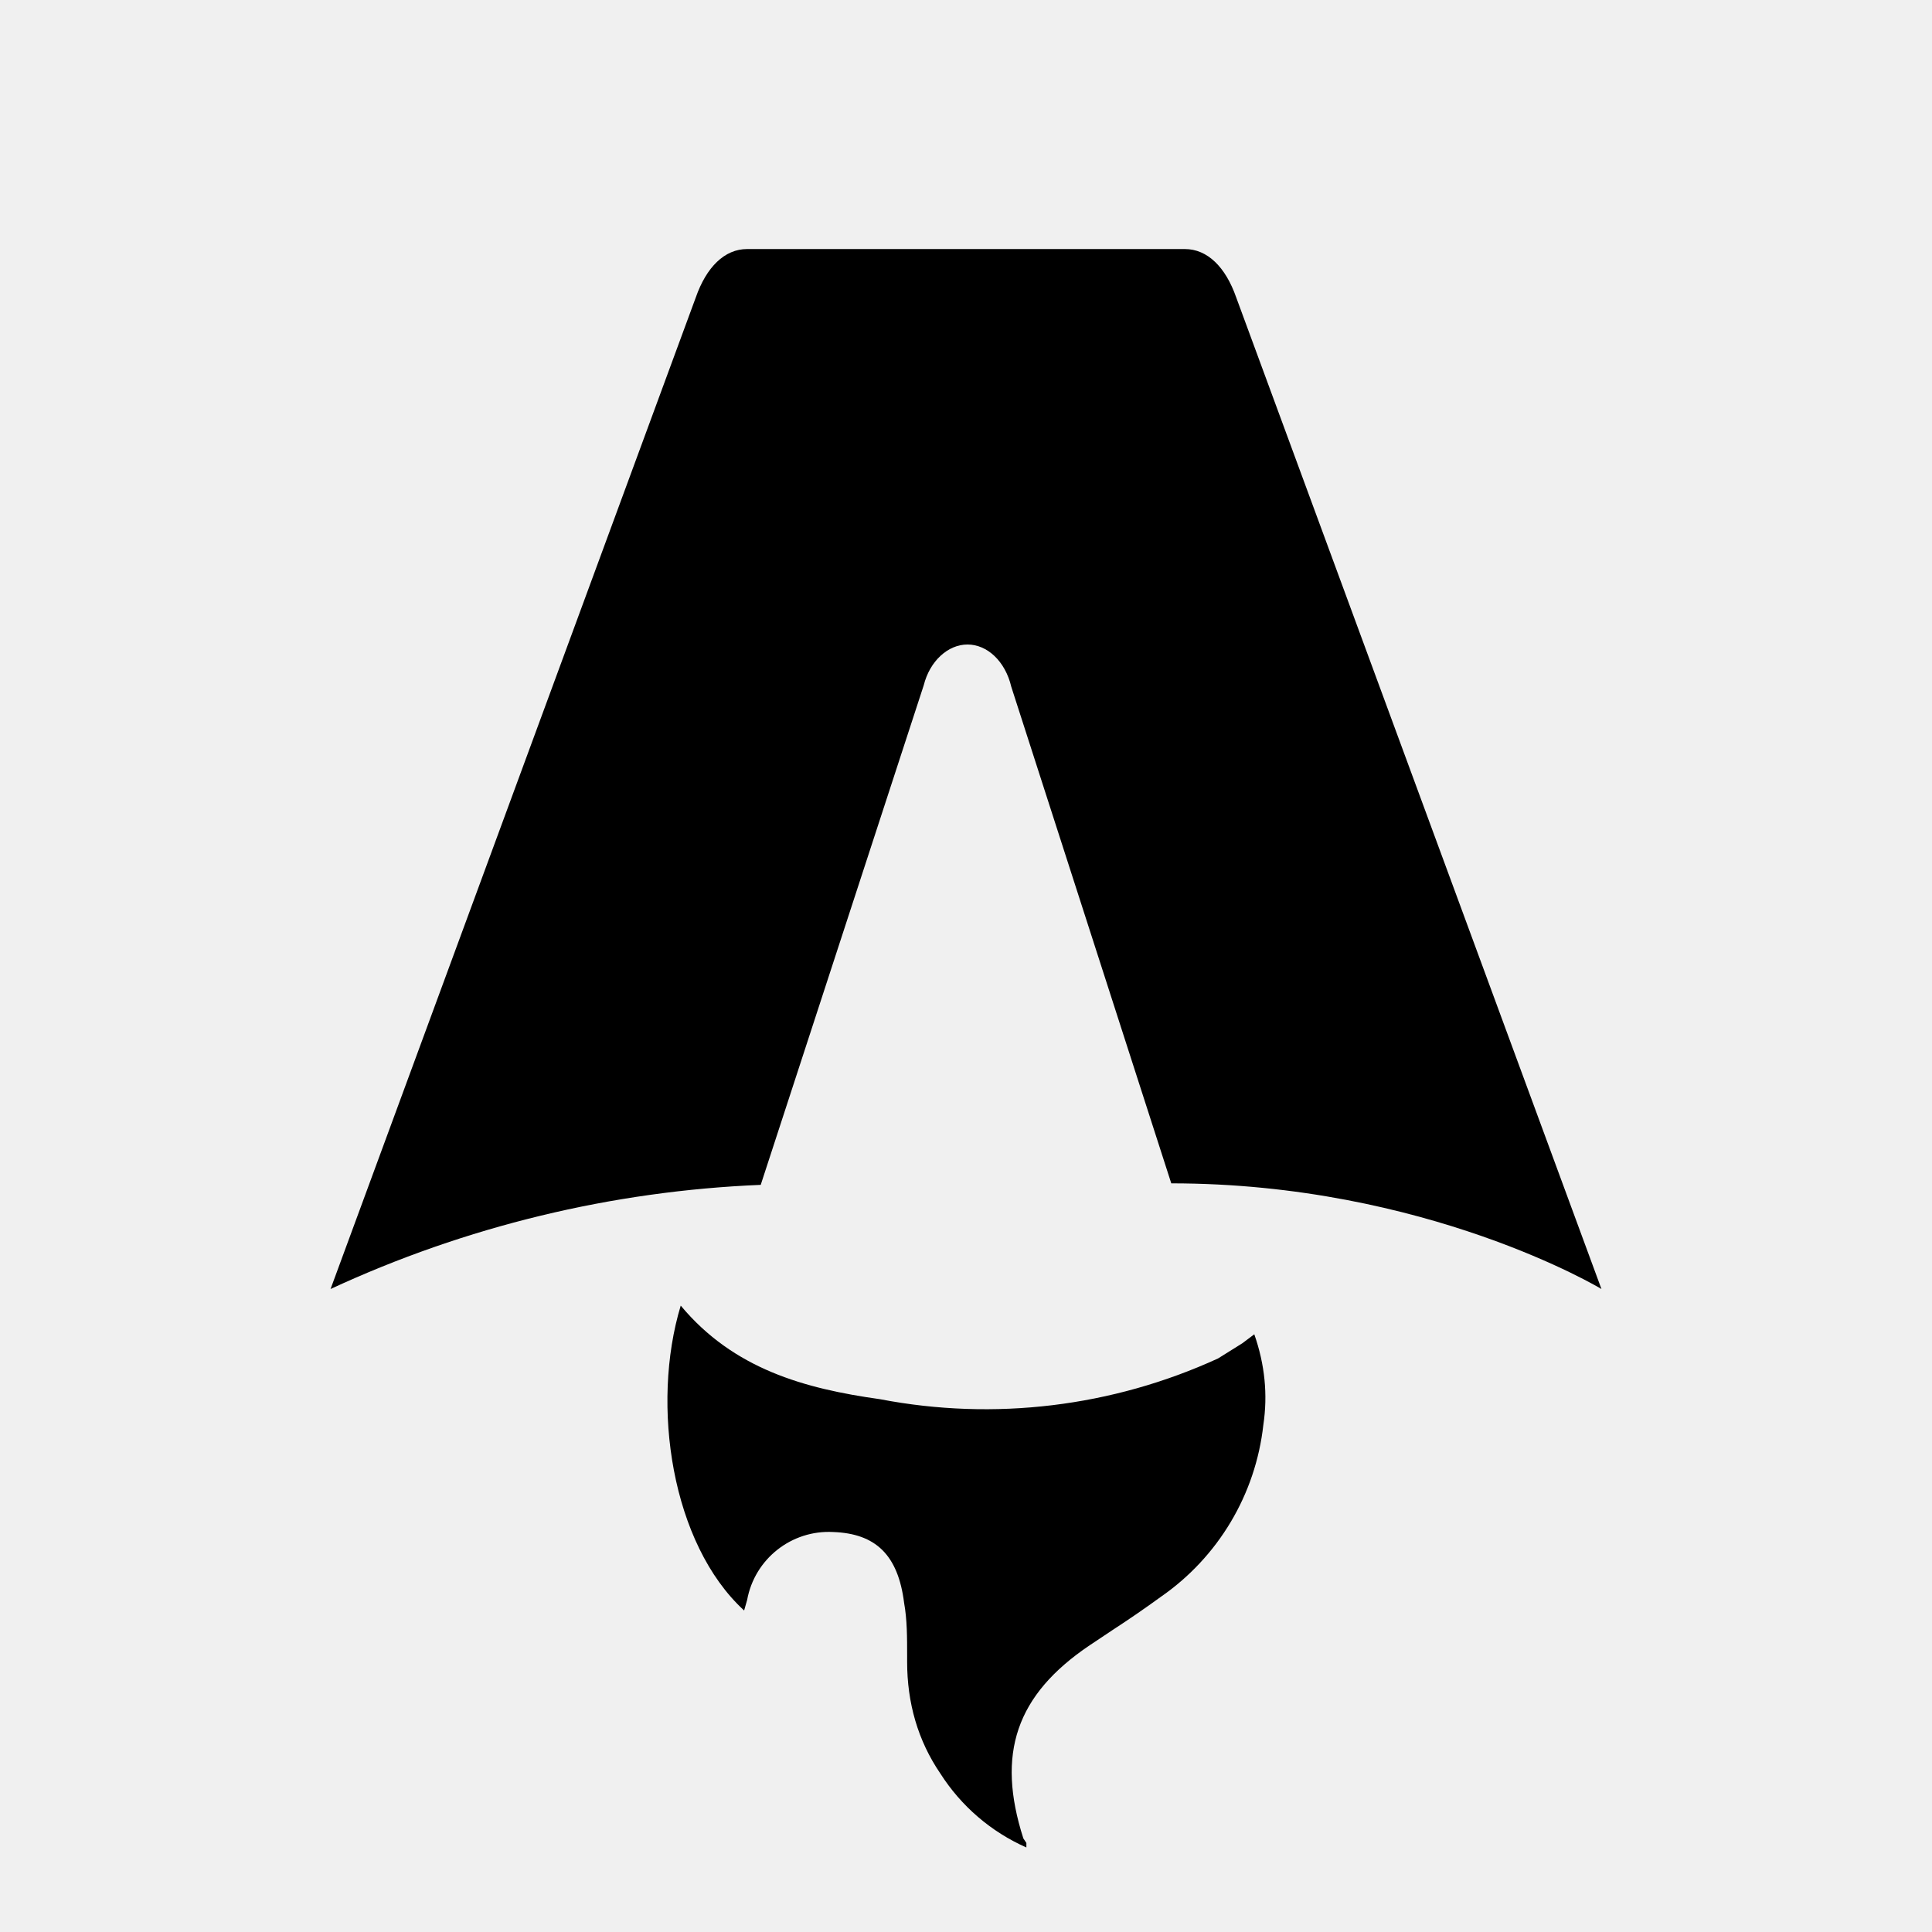
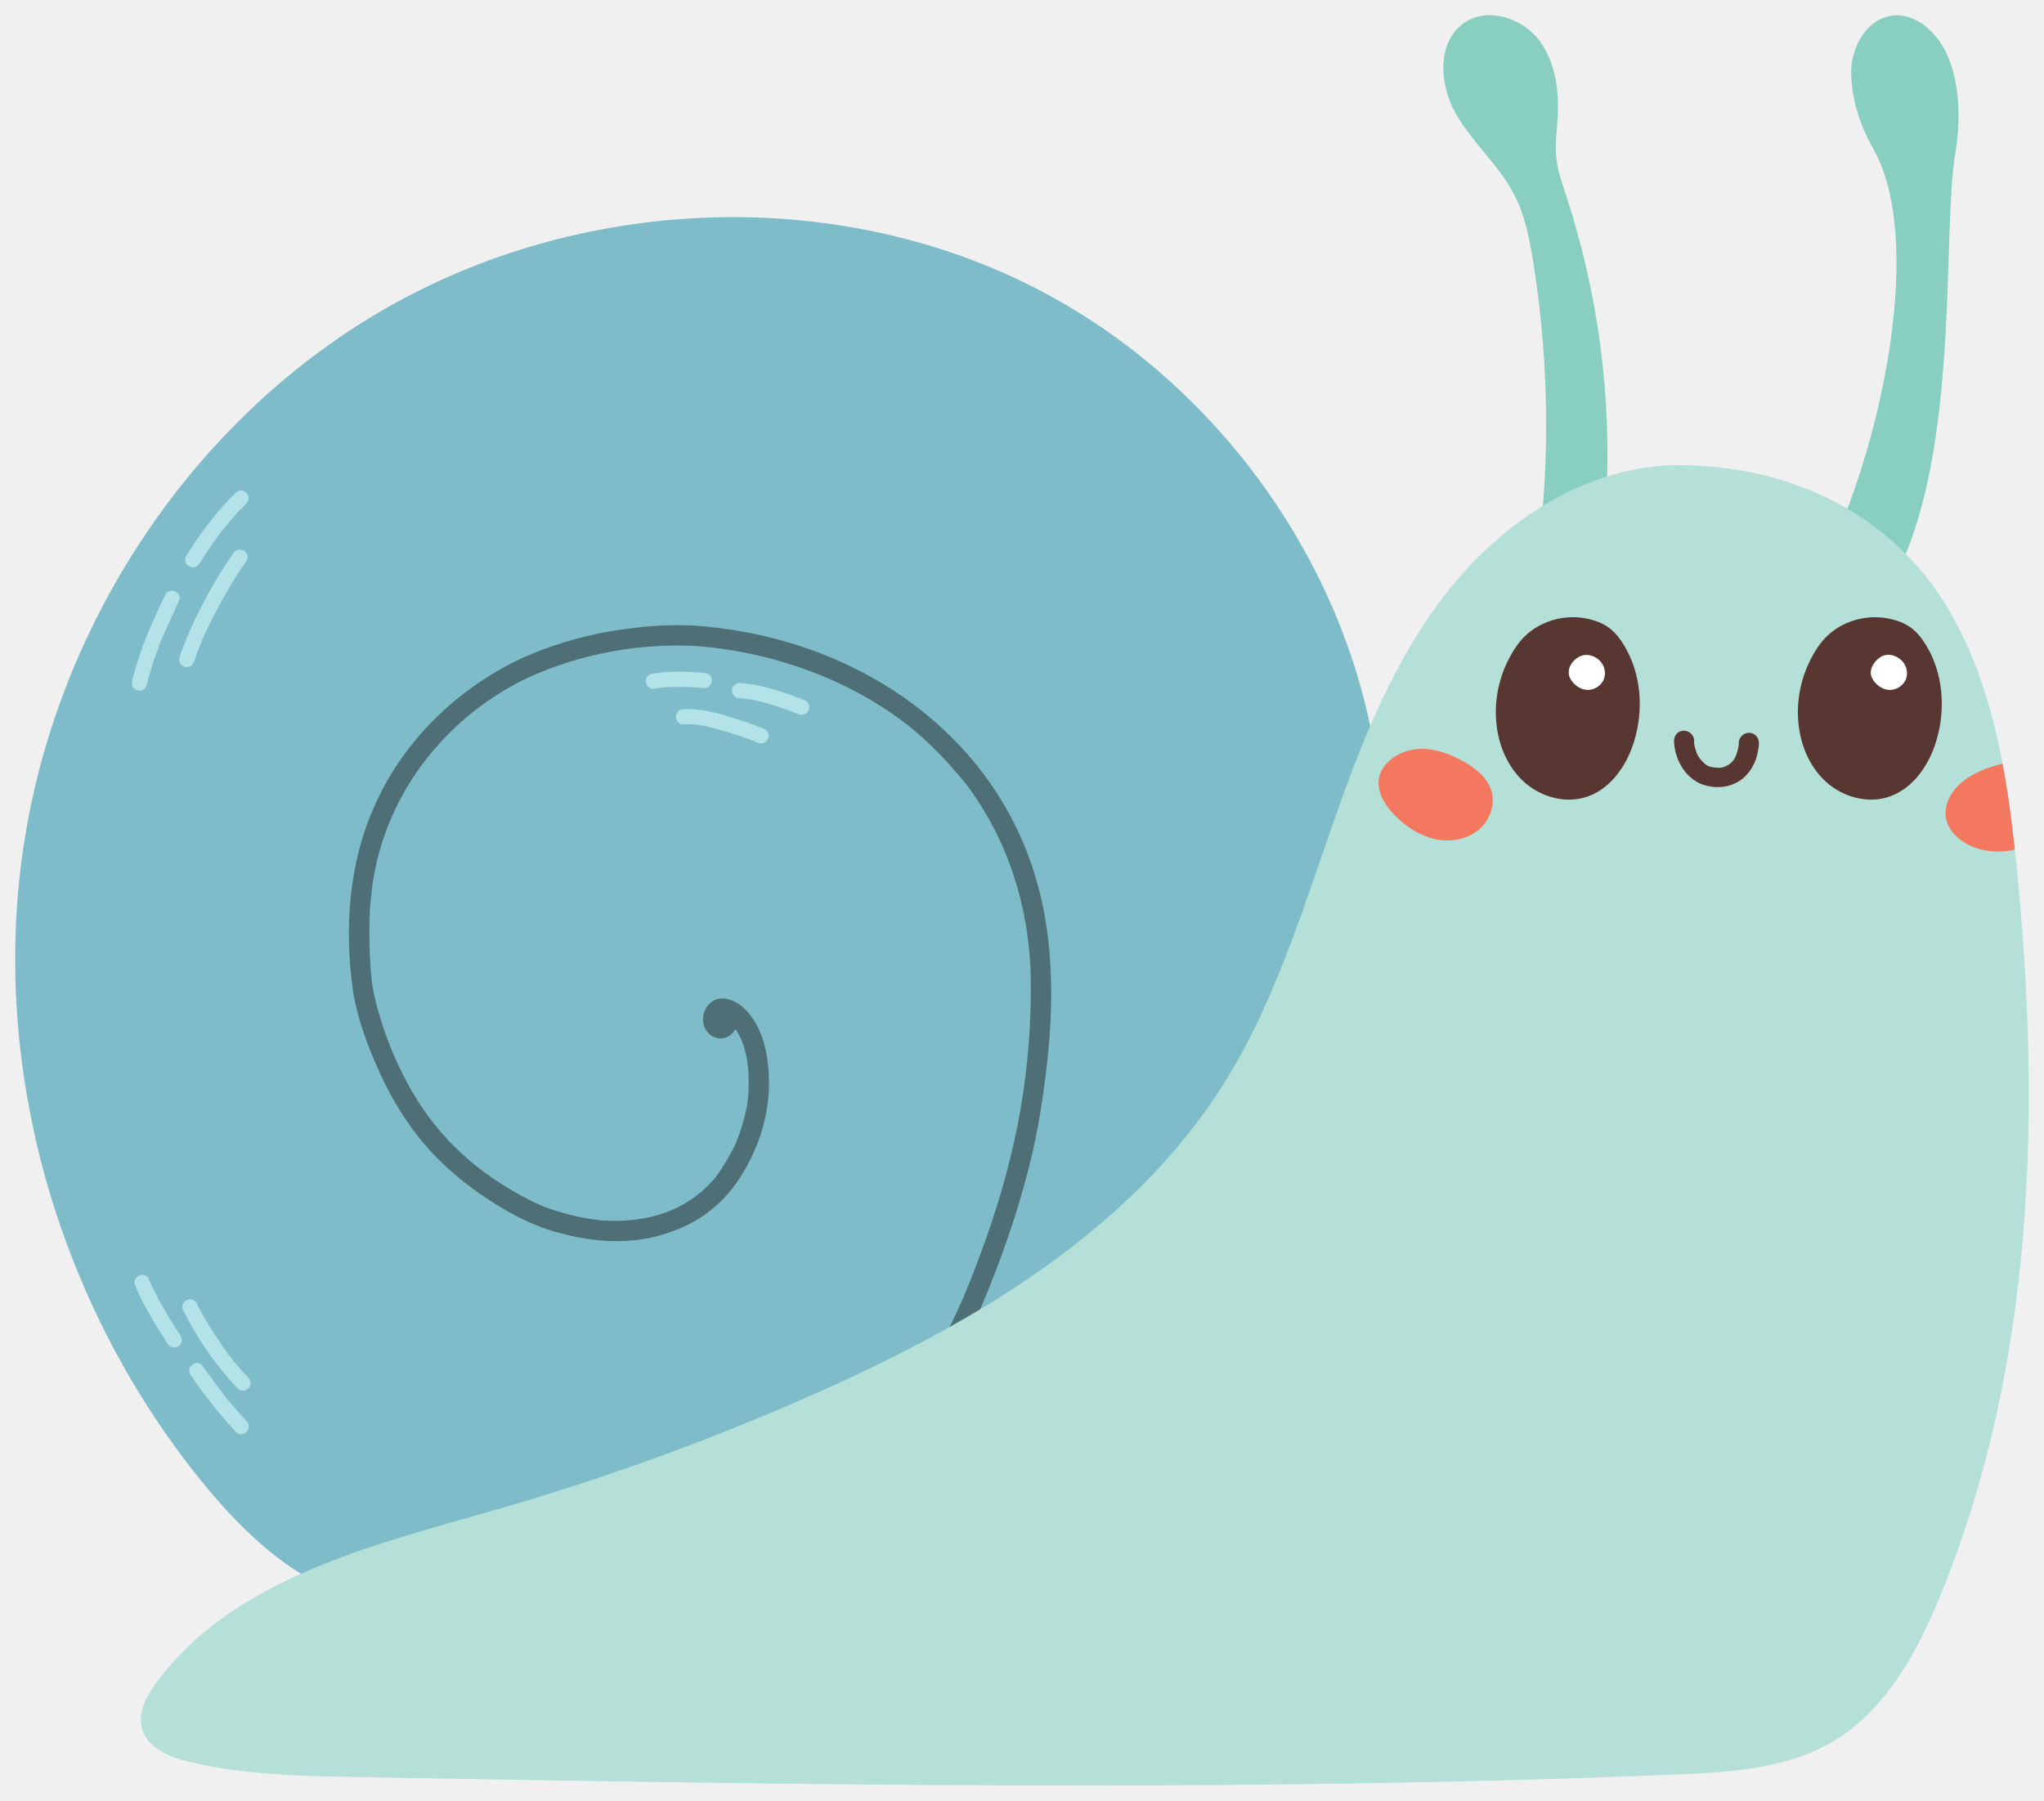
- <svg xmlns="http://www.w3.org/2000/svg" fill="none" viewBox="0 0 128 128">
-   <path d="M50.4 78.5a75.1 75.1 0 0 0-28.5 6.9l24.2-65.7c.7-2 1.9-3.2 3.4-3.2h29c1.5 0 2.7 1.2 3.4 3.2l24.2 65.7s-11.6-7-28.5-7L67 45.5c-.4-1.7-1.6-2.8-2.9-2.8-1.3 0-2.5 1.1-2.9 2.7L50.4 78.5Zm-1.1 28.2Zm-4.2-20.2c-2 6.6-.6 15.8 4.2 20.2a17.5 17.5 0 0 1 .2-.7 5.5 5.5 0 0 1 5.7-4.5c2.8.1 4.3 1.5 4.7 4.7.2 1.1.2 2.3.2 3.5v.4c0 2.7.7 5.2 2.2 7.4a13 13 0 0 0 5.7 4.9v-.3l-.2-.3c-1.8-5.6-.5-9.5 4.4-12.8l1.5-1a73 73 0 0 0 3.2-2.2 16 16 0 0 0 6.8-11.4c.3-2 .1-4-.6-6l-.8.6-1.6 1a37 37 0 0 1-22.4 2.7c-5-.7-9.7-2-13.2-6.2Z" />
-   <style>
-         path { fill: #000; }
-         @media (prefers-color-scheme: dark) {
-             path { fill: #FFF; }
-         }
-     </style>
+ <svg xmlns="http://www.w3.org/2000/svg" class="art art--snail" viewBox="53.37 44.76 806.61 710.68" fill="none" aria-hidden="true" focusable="false">
+   <path d="M598.778,368.352c-3.813,-88.416 -60.159,-171.856 -139.424,-211.212c-79.265,-39.356 -178.087,-34.454 -254.694,9.855c-76.607,44.309 -129.653,125.908 -142.248,213.505c-12.595,87.597 14.509,179.52 70.102,248.378c16.564,20.516 36.653,39.778 61.981,47.113c34.971,10.127 71.711,-4.241 106.164,-16.011c59.025,-20.165 121.384,-33.649 174.242,-66.765c74.393,-46.607 127.883,-131.998 123.877,-224.863Z" style="fill:#7ebcca;fill-rule:nonzero;" />
+   <path d="M464.384,400.001c-13.679,-61.33 -67.401,-100.228 -127.984,-107.473c-12.014,-1.639 -24.22,-1.268 -36.198,0.499c-13.505,1.669 -26.714,5.408 -39.225,10.734c-25.446,11.418 -47.247,31.845 -58.994,57.266c-11.118,23.526 -12.94,50.582 -9.121,76.069c1.953,10.772 5.8,21.114 10.372,31.031c5.158,11.389 11.868,22.082 20.357,31.29c6.326,6.839 13.571,12.746 21.296,17.934c7.533,5.093 15.579,9.538 24.193,12.509c15.849,5.187 33.575,6.976 49.429,0.9c11.574,-3.914 21.509,-12.05 27.706,-22.572c6.832,-11.005 10.817,-23.944 10.627,-36.941c-0.218,-8.592 -1.598,-17.577 -6.595,-24.783c-2.714,-3.887 -6.799,-7.551 -11.779,-7.619c-6.576,-0.228 -10.059,8.615 -5.822,13.316c2.863,3.495 8.242,3.174 10.591,-0.727c0.109,-0.167 0.218,-0.346 0.326,-0.528c1.63,2.281 3.147,5.391 3.944,9.034c1.708,5.976 1.65,16.829 0.468,22.201c-0.981,4.669 -2.394,9.247 -4.164,13.676c-2.305,5.191 -7.097,12.604 -8.53,14.122c-11.099,12.852 -26.509,17.664 -44.557,16.476c-3.569,-0.404 -6.51,-0.754 -12.065,-2.137c-3.584,-0.93 -7.147,-1.945 -10.607,-3.271c0.319,0.135 0.637,0.269 0.956,0.404c-5.815,-2.334 -11.303,-5.395 -16.631,-8.676c-20.355,-12.694 -34.45,-29.316 -44.465,-53.659c-2.297,-5.441 -6.787,-18.082 -7.86,-27.426c-0.653,-4.891 -1.503,-22.267 -0.393,-31.309c2.802,-36.155 24.737,-68.688 58.583,-86.433c20.19,-10.077 44.26,-15.286 68.664,-14.276c27,1.825 55.848,10.748 79.7,27.631c9.532,6.532 19.408,16.222 28.228,27.236c15.621,20.865 24.521,46.765 25.28,75.142c0.57,36.602 -5.229,68.671 -17.572,103.835c-5.002,13.782 -8.745,23.581 -14.633,35.485c-1.441,2.84 -2.935,5.652 -4.512,8.419c-0.793,1.685 -2.314,3.133 -2.57,5.009c-0.782,4.107 5.248,6.353 7.383,2.551c8.245,-13.519 14.202,-28.268 19.78,-43.043c6.839,-18.517 12.492,-37.535 15.738,-57.029c4.57,-27.974 6.945,-56.975 0.656,-84.867Z" style="fill:#4e6f76;fill-rule:nonzero;" />
+   <path d="M661.479,253.059c3.515,-35.08 2.452,-70.616 -3.151,-105.423c-1.421,-8.828 -3.178,-17.745 -7.228,-25.717c-6.021,-11.851 -16.663,-20.766 -23.253,-32.309c-6.591,-11.544 -7.516,-28.645 3.562,-35.992c9.175,-6.084 22.483,-1.83 29.207,6.887c6.724,8.717 8.103,20.458 7.401,31.445c-0.312,4.867 -0.98,9.747 -0.533,14.603c0.487,5.285 2.277,10.348 3.931,15.391c12.697,38.718 18.085,79.818 15.796,120.5c-7.507,3.752 -15.013,7.504 -25.732,10.615Z" style="fill:#89cfbf;fill-rule:nonzero;" />
+   <path d="M780.04,251.667c19.03,-47.099 31.02,-115.818 12.48,-148.335c-5.12,-8.966 -8.43,-19.238 -8.63,-29.559c-0.2,-10.32 6.18,-21.785 16.45,-22.881c9.1,-0.972 17.13,6.495 21.07,14.753c5.5,11.523 5.74,26.971 3.57,39.551c-5.06,29.245 1.48,109.779 -20.42,160.224c-0.55,1.256 -1.29,2.663 -2.63,2.937c-1.15,0.235 -2.26,-0.474 -3.22,-1.149c-5.86,-4.117 -11.72,-8.233 -18.67,-15.541Z" style="fill:#89cfbf;fill-rule:nonzero;" />
+   <path d="M819.01,674.62c-9.18,22.34 -21.42,44.99 -42.18,57.35c-18.35,10.93 -40.67,12.24 -62.01,13.12c-173.27,7.11 -346.78,4.06 -520.18,1.01c-22.26,-0.39 -44.72,-0.81 -66.38,-5.94c-7.89,-1.87 -16.79,-5.49 -18.89,-13.32c-1.69,-6.33 1.85,-12.81 5.74,-18.07c30.4,-41.09 84.87,-54.06 133.99,-68.19c43.3,-12.45 85.74,-27.91 126.91,-46.22c62.2,-27.67 123.92,-64.13 160.18,-121.74c19.14,-30.42 30.12,-65.1 41.88,-99.05c11.76,-33.96 24.82,-68.22 47.26,-96.29c22.43,-28.07 55.94,-49.43 91.87,-48.94c49.12,0.67 84.58,23.84 103.56,54.41c11.97,19.27 18.66,41.01 22.87,63.42c2.12,11.23 3.61,22.63 4.84,33.96c0.21,1.93 0.41,3.86 0.61,5.79c9.89,97.25 7.09,198.29 -30.07,288.7Z" style="fill:#b5e0d7;fill-rule:nonzero;" />
+   <path class="snail__eye snail__iris" d="M652.135,299.298c-6.656,9.343 -9.597,21.095 -8.095,32.347c1.089,8.156 4.597,16.198 10.836,21.788c6.24,5.589 15.396,8.386 23.576,6.132c10.063,-2.772 16.689,-12.285 19.702,-21.972c3.932,-12.645 2.967,-26.933 -3.977,-38.303c-1.567,-2.563 -3.45,-4.998 -5.906,-6.795c-2.565,-1.879 -5.661,-2.989 -8.812,-3.619c-10.154,-2.029 -21.216,1.848 -27.324,10.422Z" style="fill:#583733;fill-rule:nonzero;" />
+   <path class="snail__eye" d="M675.546,304.568c-2.027,1.488 -3.162,3.509 -3.128,5.72c0.022,1.387 0.719,2.695 1.631,3.767c1.363,1.6 3.314,2.807 5.451,2.976c2.855,0.226 5.724,-1.578 6.767,-4.157c1.043,-2.579 0.245,-5.725 -1.84,-7.622c-2.086,-1.898 -5.67,-3.04 -8.881,-0.684Z" style="fill:#fff;fill-rule:nonzero;" />
+   <path class="snail__eye snail__iris" d="M771.33,299.298c-6.65,9.343 -9.59,21.095 -8.09,32.347c1.09,8.156 4.6,16.198 10.84,21.788c6.24,5.589 15.39,8.386 23.57,6.132c10.06,-2.772 16.69,-12.285 19.7,-21.972c3.94,-12.645 2.97,-26.933 -3.97,-38.303c-1.57,-2.563 -3.45,-4.998 -5.91,-6.795c-2.56,-1.879 -5.66,-2.989 -8.81,-3.619c-10.16,-2.029 -21.22,1.848 -27.33,10.422Z" style="fill:#583733;fill-rule:nonzero;" />
+   <path class="snail__eye" d="M794.75,304.568c-1.74,1.412 -3.17,3.509 -3.13,5.72c0.02,1.387 0.72,2.695 1.63,3.767c1.36,1.6 3.31,2.807 5.45,2.976c2.85,0.226 5.72,-1.578 6.77,-4.157c1.04,-2.579 0.24,-5.725 -1.84,-7.622c-2.09,-1.898 -5.8,-3.19 -8.88,-0.684Z" style="fill:#fff;fill-rule:nonzero;" />
+   <path d="M746.32,335.084c-2.88,-2.678 -7.23,-0.174 -6.76,3.524c-0.01,0.133 -0.03,0.24 -0.04,0.333c-1.05,5.898 -3.04,7.506 -6.151,8.604c-0.999,0.545 -5.339,0.054 -6.179,-0.617c-0.27,-0.148 -0.51,-0.295 -0.68,-0.405c-0.35,-0.295 -0.7,-0.603 -1.03,-0.919c-0.42,-0.431 -0.82,-0.884 -1.21,-1.34c-0.28,-0.395 -0.75,-1.076 -0.92,-1.453c-0.71,-1.012 -1.56,-4.741 -1.46,-4.881c0.61,-5.706 -7.42,-6.651 -7.92,-0.99c0.12,6.699 3.6,13.718 9.91,16.887c4.48,2.007 9.94,2.184 14.39,-0.005c4.369,-2.116 7.29,-6.334 8.44,-10.855c0.45,-2.526 1.69,-5.777 -0.39,-7.883Z" style="fill:#583733;fill-rule:nonzero;" />
+   <path d="M146.39,239.224c-6.121,5.968 -11.453,12.712 -16.215,19.801c-0.979,1.472 -1.937,2.957 -2.872,4.458c-0.343,0.559 -0.774,1.115 -0.779,1.796c-0.486,2.381 2.432,4.258 4.46,2.989c1.336,-0.888 1.855,-2.566 2.802,-3.812c1.683,-2.608 3.402,-5.196 5.273,-7.673c2.317,-3.047 3.776,-4.993 7.182,-8.78c1.479,-1.872 3.858,-3.519 5.012,-5.502c1.378,-2.911 -2.644,-5.593 -4.863,-3.277Z" style="fill:#b4e2e9;fill-rule:nonzero;" />
+   <path d="M118.687,279.364c-4.749,9.696 -9.174,19.634 -12.102,30.048c-0.405,2.319 -2.398,5.5 -0.01,7.295c1.114,0.971 2.913,0.784 3.939,-0.235c1.18,-1.334 1.104,-3.323 1.713,-4.941c0.923,-3.411 2.029,-6.769 3.259,-10.082c2.565,-7.179 5.33,-12.197 8.738,-20.172c0.573,-3.154 -3.985,-4.706 -5.537,-1.913Z" style="fill:#b4e2e9;fill-rule:nonzero;" />
+   <path d="M145.482,263.111c-6.28,8.891 -11.565,18.469 -16.193,28.311c-1.472,3.216 -2.83,6.485 -4.046,9.807c-0.498,1.709 -1.807,3.591 -0.763,5.329c0.929,1.671 3.381,1.972 4.712,0.607c1.214,-1.538 1.415,-3.672 2.243,-5.434c1.615,-4.219 2.387,-6.011 4.749,-10.881c4.256,-8.549 8.944,-16.918 14.478,-24.71c1.926,-3.422 -3.119,-6.393 -5.18,-3.029Z" style="fill:#b4e2e9;fill-rule:nonzero;" />
+   <path d="M122.221,568.152c-4.17,-6.387 -8.327,-14.214 -10.397,-19.108c-1.892,-2.625 -6.136,-0.483 -5.249,2.615c2.176,5.824 5.394,11.188 8.587,16.5c1.313,2.134 2.649,4.254 3.989,6.371c0.485,0.868 1.141,1.705 2.154,1.95c1.85,0.552 3.819,-0.971 3.798,-2.893c-0.199,-2.07 -1.973,-3.627 -2.882,-5.435Z" style="fill:#b4e2e9;fill-rule:nonzero;" />
+   <path d="M150.693,605.676c-1.502,-1.632 -2.974,-3.292 -4.423,-4.972c-5.396,-6.03 -8.139,-10.41 -13.38,-17.381c-2.499,-2.062 -6.066,1.1 -4.408,3.87c4.232,6.359 8.906,12.427 13.921,18.189c1.167,1.343 2.346,2.677 3.546,3.99c0.841,1.145 2.437,1.857 3.779,1.167c1.94,-0.676 2.447,-3.474 0.965,-4.863Z" style="fill:#b4e2e9;fill-rule:nonzero;" />
+   <path d="M148.748,585.616c-3.15,-3.628 -4.195,-4.78 -6.4,-7.848c-2.772,-4.105 -5.613,-8.172 -8.081,-12.469c-0.821,-1.468 -1.648,-2.933 -2.427,-4.424c-0.541,-0.911 -0.793,-2.099 -1.71,-2.714c-2.498,-2.061 -6.066,1.097 -4.408,3.87c5.647,11.155 12.804,21.602 21.396,30.697c1.764,1.893 5.205,0.466 5.121,-2.122c-0.109,-2.172 -2.317,-3.355 -3.491,-4.99Z" style="fill:#b4e2e9;fill-rule:nonzero;" />
+   <path d="M332.813,310.728c-1.204,-0.645 -2.66,-0.417 -3.979,-0.604c-2.733,-0.201 -5.474,-0.301 -8.214,-0.267c-2.605,0.003 -5.211,0.12 -7.792,0.481c-1.127,0.226 -2.472,0.111 -3.384,0.902c-2.624,1.895 -0.482,6.135 2.616,5.249c3.647,-0.808 12.926,-0.814 19.239,-0.171c3.001,0.048 4.119,-4.1 1.514,-5.59Z" style="fill:#b4e2e9;fill-rule:nonzero;" />
+   <path d="M370.515,320.966c-7.356,-2.847 -14.902,-5.519 -22.776,-6.431c-1.555,-0.122 -3.407,-0.623 -4.616,0.667c-1.884,1.762 -0.463,5.206 2.122,5.121c4.055,0.172 9.409,1.454 15.129,3.331c2.301,0.748 4.576,1.573 6.838,2.43c0.946,0.297 1.88,0.971 2.905,0.721c3.179,-0.284 3.479,-5.062 0.398,-5.839Z" style="fill:#b4e2e9;fill-rule:nonzero;" />
+   <path d="M356.28,333.66c-0.436,-0.649 -1.016,-1.186 -1.793,-1.378c-2.079,-0.851 -4.175,-1.658 -6.295,-2.401c-8.102,-2.634 -16.456,-5.685 -25.096,-5.232c-3.933,0.063 -3.938,5.924 -0,6c5.531,-0.223 7.074,0.294 12.526,1.63c4.888,1.323 9.725,2.85 14.453,4.668c1.326,0.37 2.598,1.412 4.013,1.174c2.067,-0.125 3.274,-2.741 2.192,-4.461Z" style="fill:#b4e2e9;fill-rule:nonzero;" />
+   <path d="M848.47,380.13c-4.4,0.94 -9.09,0.97 -13.41,-0.13c-6.66,-1.69 -12.2,-6.17 -13.58,-11.57c-1.35,-5.29 1.33,-10.9 5.98,-14.84c4.3,-3.64 10.1,-6 16.17,-7.42c2.12,11.23 3.61,22.63 4.84,33.96Z" style="fill:#f3785f;fill-rule:nonzero;" />
+   <path d="M603.675,366.416c4.227,4.32 9.408,7.877 15.272,9.342c5.864,1.465 12.452,0.639 17.279,-2.999c4.827,-3.638 7.472,-10.277 5.657,-16.042c-1.602,-5.091 -6.142,-8.677 -10.781,-11.316c-5.307,-3.018 -11.254,-5.27 -17.356,-5.07c-6.101,0.199 -12.35,3.226 -15.204,8.622c-2.855,5.396 -0.321,11.89 5.133,17.463Z" style="fill:#f3785f;fill-rule:nonzero;" />
</svg>
